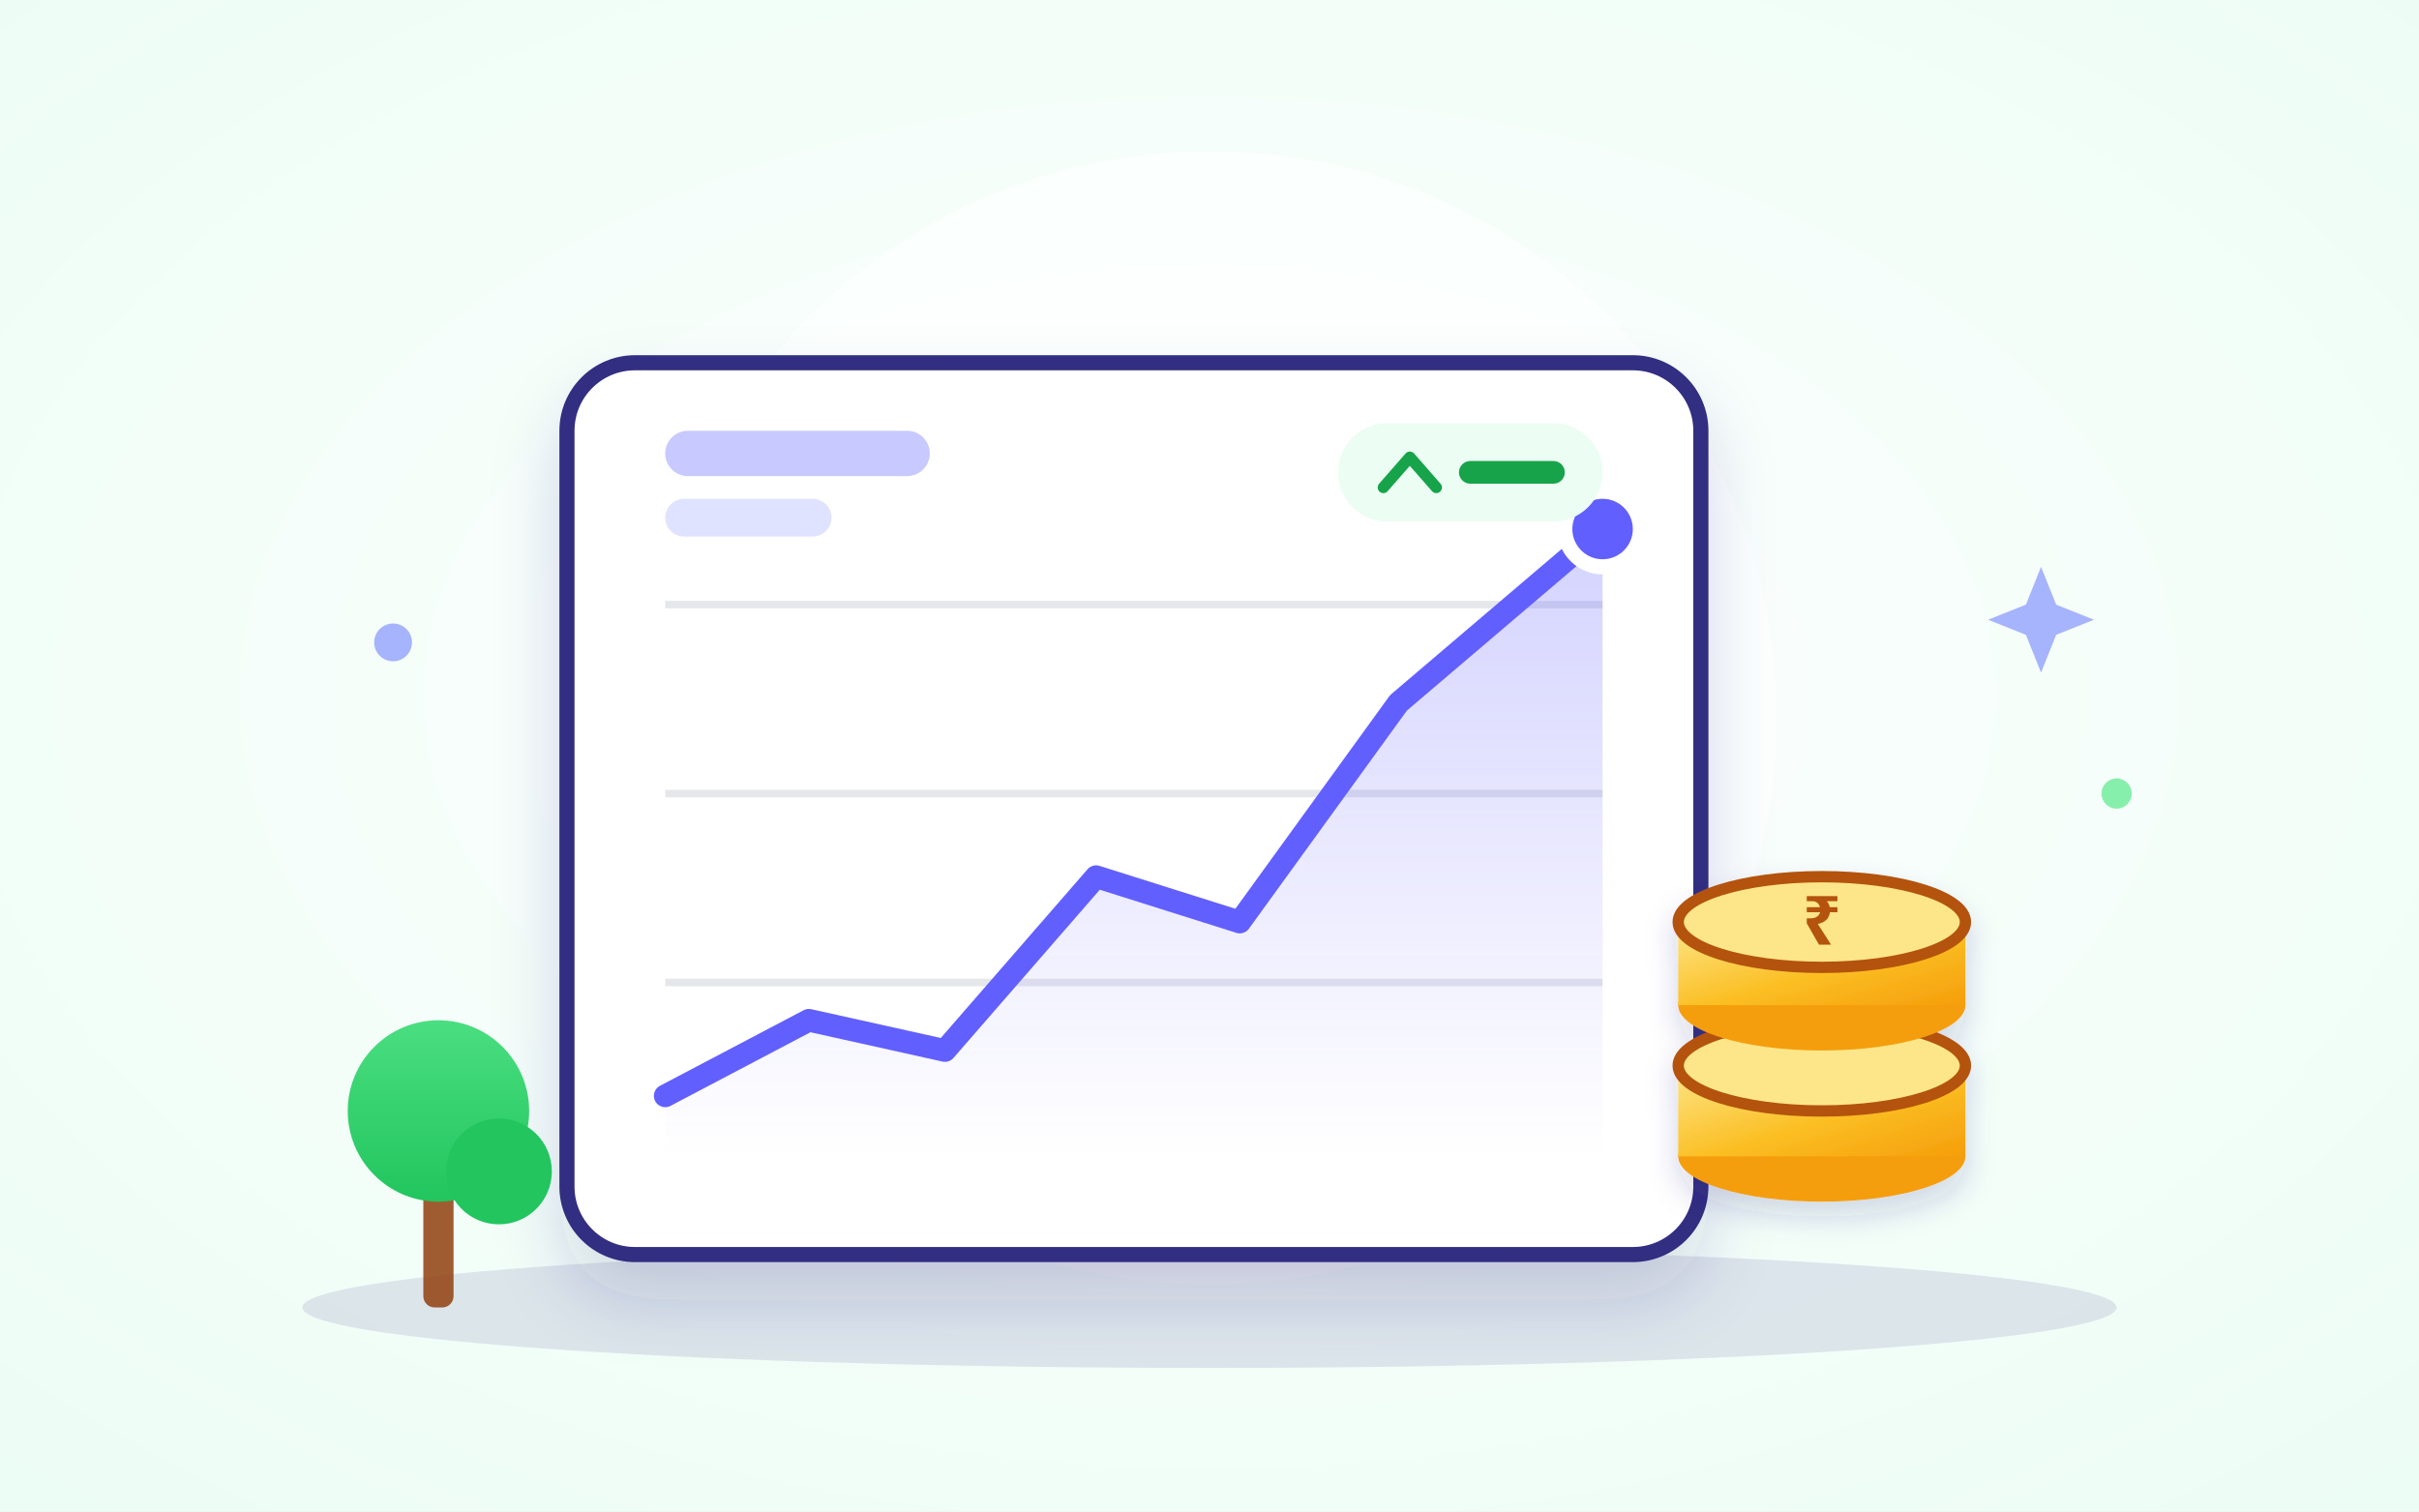
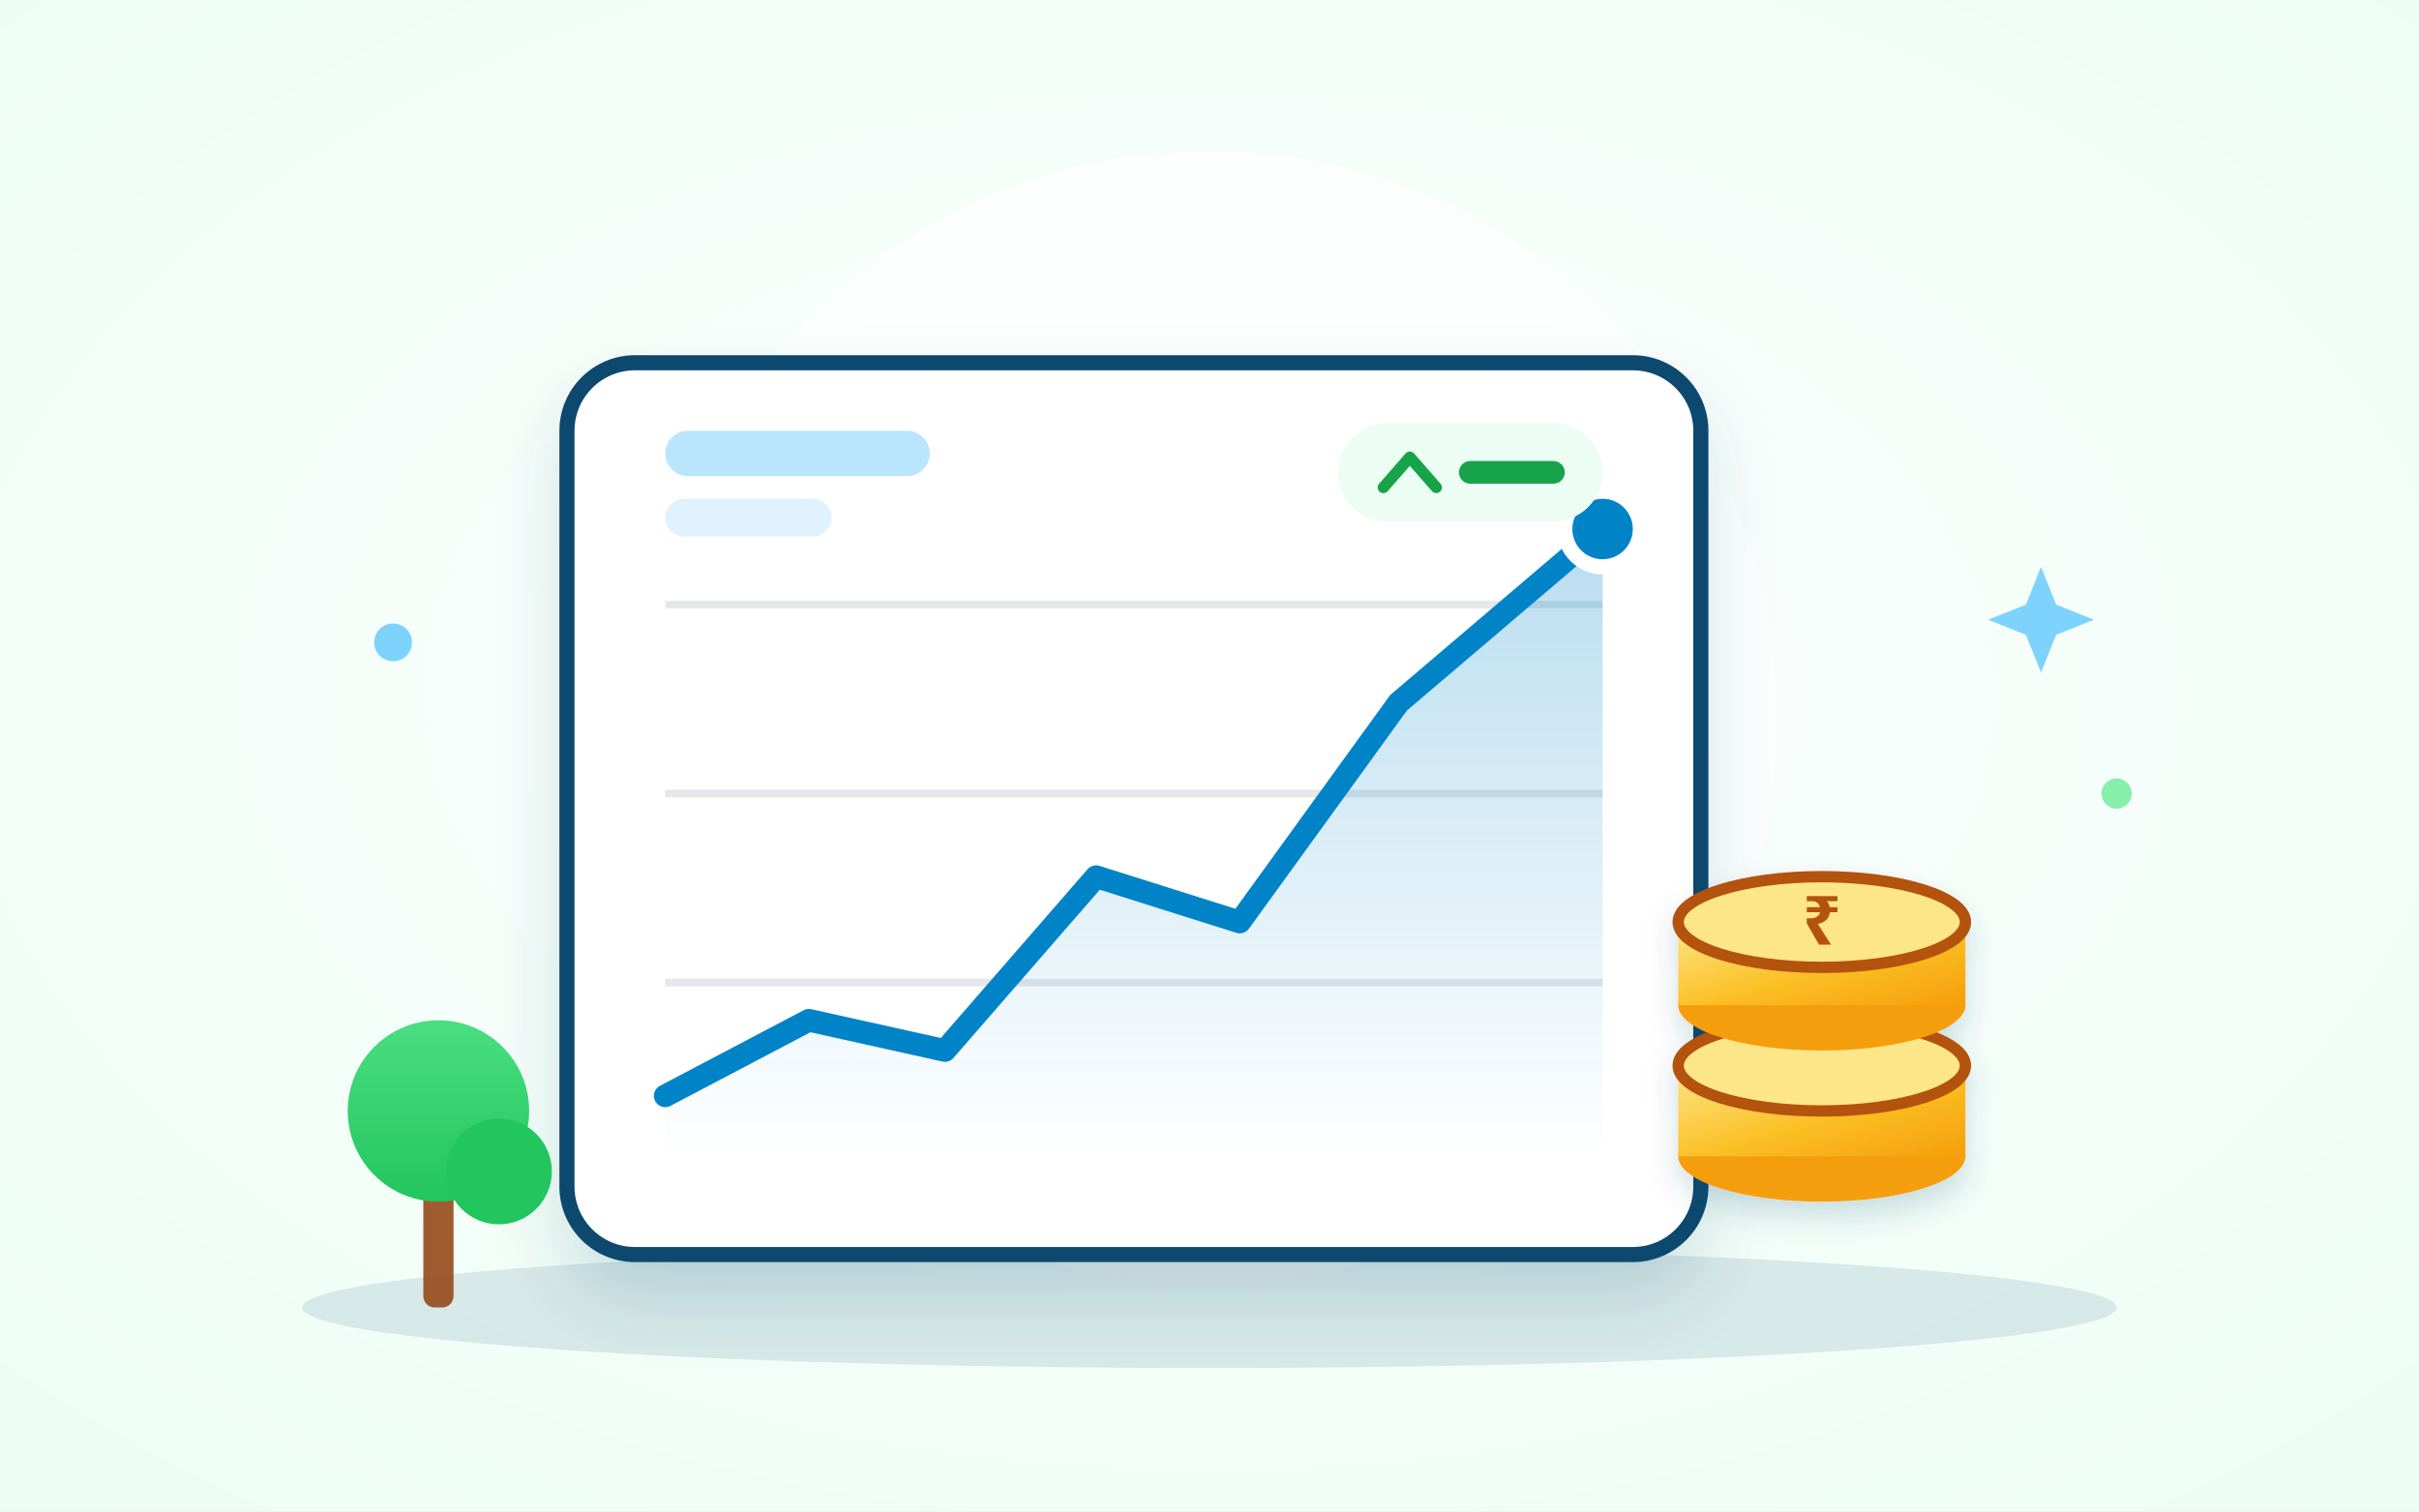
<svg xmlns="http://www.w3.org/2000/svg" viewBox="0 0 640 400" preserveAspectRatio="xMidYMid slice">
  <defs>
    <radialGradient id="bg" cx="50%" cy="46%" r="72%">
      <stop offset="0" stop-color="#fff" />
      <stop offset="1" stop-color="#ECFDF5" />
    </radialGradient>
    <linearGradient id="ind" x1="0" y1="0" x2="1" y2="1">
-       <stop offset="0" stop-color="#7C79FF" />
-       <stop offset="1" stop-color="#4F46E5" />
+       <stop offset="0" stop-color="#0ea5e9" />
+       <stop offset="1" stop-color="#0369a1" />
    </linearGradient>
    <linearGradient id="gold" x1="0" y1="0" x2="1" y2="1">
      <stop offset="0" stop-color="#FDE68A" />
      <stop offset=".55" stop-color="#FBBF24" />
      <stop offset="1" stop-color="#F59E0B" />
    </linearGradient>
    <linearGradient id="area" x1="0" y1="0" x2="0" y2="1">
-       <stop offset="0" stop-color="#625FFF" stop-opacity=".28" />
-       <stop offset="1" stop-color="#625FFF" stop-opacity="0" />
+       <stop offset="0" stop-color="#0284c7" stop-opacity=".28" />
+       <stop offset="1" stop-color="#0284c7" stop-opacity="0" />
    </linearGradient>
    <linearGradient id="leaf" x1="0" y1="0" x2="0" y2="1">
      <stop offset="0" stop-color="#4ADE80" />
      <stop offset="1" stop-color="#22C55E" />
    </linearGradient>
    <filter id="sh" x="-30%" y="-30%" width="160%" height="170%">
-       <feDropShadow dx="0" dy="10" stdDeviation="9" flood-color="#312E81" flood-opacity=".16" />
+       <feDropShadow dx="0" dy="10" stdDeviation="9" flood-color="#0c4a6e" flood-opacity=".16" />
    </filter>
    <filter id="sh2" x="-30%" y="-30%" width="160%" height="170%">
-       <feDropShadow dx="0" dy="4" stdDeviation="4" flood-color="#312E81" flood-opacity=".18" />
+       <feDropShadow dx="0" dy="4" stdDeviation="4" flood-color="#0c4a6e" flood-opacity=".18" />
    </filter>
  </defs>
  <rect width="640" height="400" fill="url(#bg)" />
  <circle cx="320" cy="190" r="150" fill="#fff" opacity=".55" />
-   <ellipse cx="320" cy="346" rx="240" ry="16" fill="#312E81" opacity=".12" />
+   <ellipse cx="320" cy="346" rx="240" ry="16" fill="#0c4a6e" opacity=".12" />
  <g filter="url(#sh)">
-     <rect x="150" y="96" width="300" height="236" rx="18" fill="#fff" stroke="#312E81" stroke-width="4" />
+     <rect x="150" y="96" width="300" height="236" rx="18" fill="#fff" stroke="#0c4a6e" stroke-width="4" />
    <g stroke="#E5E7EB" stroke-width="2">
      <line x1="176" y1="160" x2="424" y2="160" />
      <line x1="176" y1="210" x2="424" y2="210" />
      <line x1="176" y1="260" x2="424" y2="260" />
    </g>
    <path d="M176 290 L214 270 L250 278 L290 232 L328 244 L370 186 L424 140 V306 H176Z" fill="url(#area)" />
-     <path d="M176 290 L214 270 L250 278 L290 232 L328 244 L370 186 L424 140" fill="none" stroke="#625FFF" stroke-width="6" stroke-linecap="round" stroke-linejoin="round" />
-     <circle cx="424" cy="140" r="10" fill="#625FFF" stroke="#fff" stroke-width="4" />
-     <rect x="176" y="114" width="70" height="12" rx="6" fill="#C7C9FF" />
-     <rect x="176" y="132" width="44" height="10" rx="5" fill="#E0E3FF" />
+     <path d="M176 290 L214 270 L250 278 L290 232 L328 244 L370 186 L424 140" fill="none" stroke="#0284c7" stroke-width="6" stroke-linecap="round" stroke-linejoin="round" />
+     <circle cx="424" cy="140" r="10" fill="#0284c7" stroke="#fff" stroke-width="4" />
+     <rect x="176" y="114" width="70" height="12" rx="6" fill="#bae6fd" />
+     <rect x="176" y="132" width="44" height="10" rx="5" fill="#e0f2fe" />
    <rect x="354" y="112" width="70" height="26" rx="13" fill="#ECFDF3" />
    <path d="M366 129 l7 -8 7 8" fill="none" stroke="#16A34A" stroke-width="3" stroke-linecap="round" stroke-linejoin="round" />
    <rect x="386" y="122" width="28" height="6" rx="3" fill="#16A34A" />
  </g>
  <g filter="url(#sh2)">
    <ellipse cx="482" cy="306" rx="38" ry="12" fill="#F59E0B" />
    <rect x="444" y="282" width="76" height="24" fill="url(#gold)" />
    <ellipse cx="482" cy="282" rx="38" ry="12" fill="#FDE68A" stroke="#B45309" stroke-width="3" />
    <ellipse cx="482" cy="266" rx="38" ry="12" fill="#F59E0B" />
    <rect x="444" y="244" width="76" height="22" fill="url(#gold)" />
    <ellipse cx="482" cy="244" rx="38" ry="12" fill="#FDE68A" stroke="#B45309" stroke-width="3" />
    <text x="482" y="250" text-anchor="middle" font-family="Arial, sans-serif" font-size="18" font-weight="700" fill="#B45309">₹</text>
  </g>
  <g transform="translate(116 318)">
    <rect x="-4" y="-6" width="8" height="34" rx="3" fill="#92400E" opacity=".85" />
    <circle cx="0" cy="-24" r="24" fill="url(#leaf)" />
    <circle cx="16" cy="-8" r="14" fill="#22C55E" />
  </g>
-   <g fill="#A5B4FC">
+   <g fill="#7dd3fc">
    <path d="M540 150 l4 10 10 4 -10 4 -4 10 -4 -10 -10 -4 10 -4z" />
    <circle cx="104" cy="170" r="5" />
    <circle cx="560" cy="210" r="4" fill="#86EFAC" />
  </g>
</svg>
